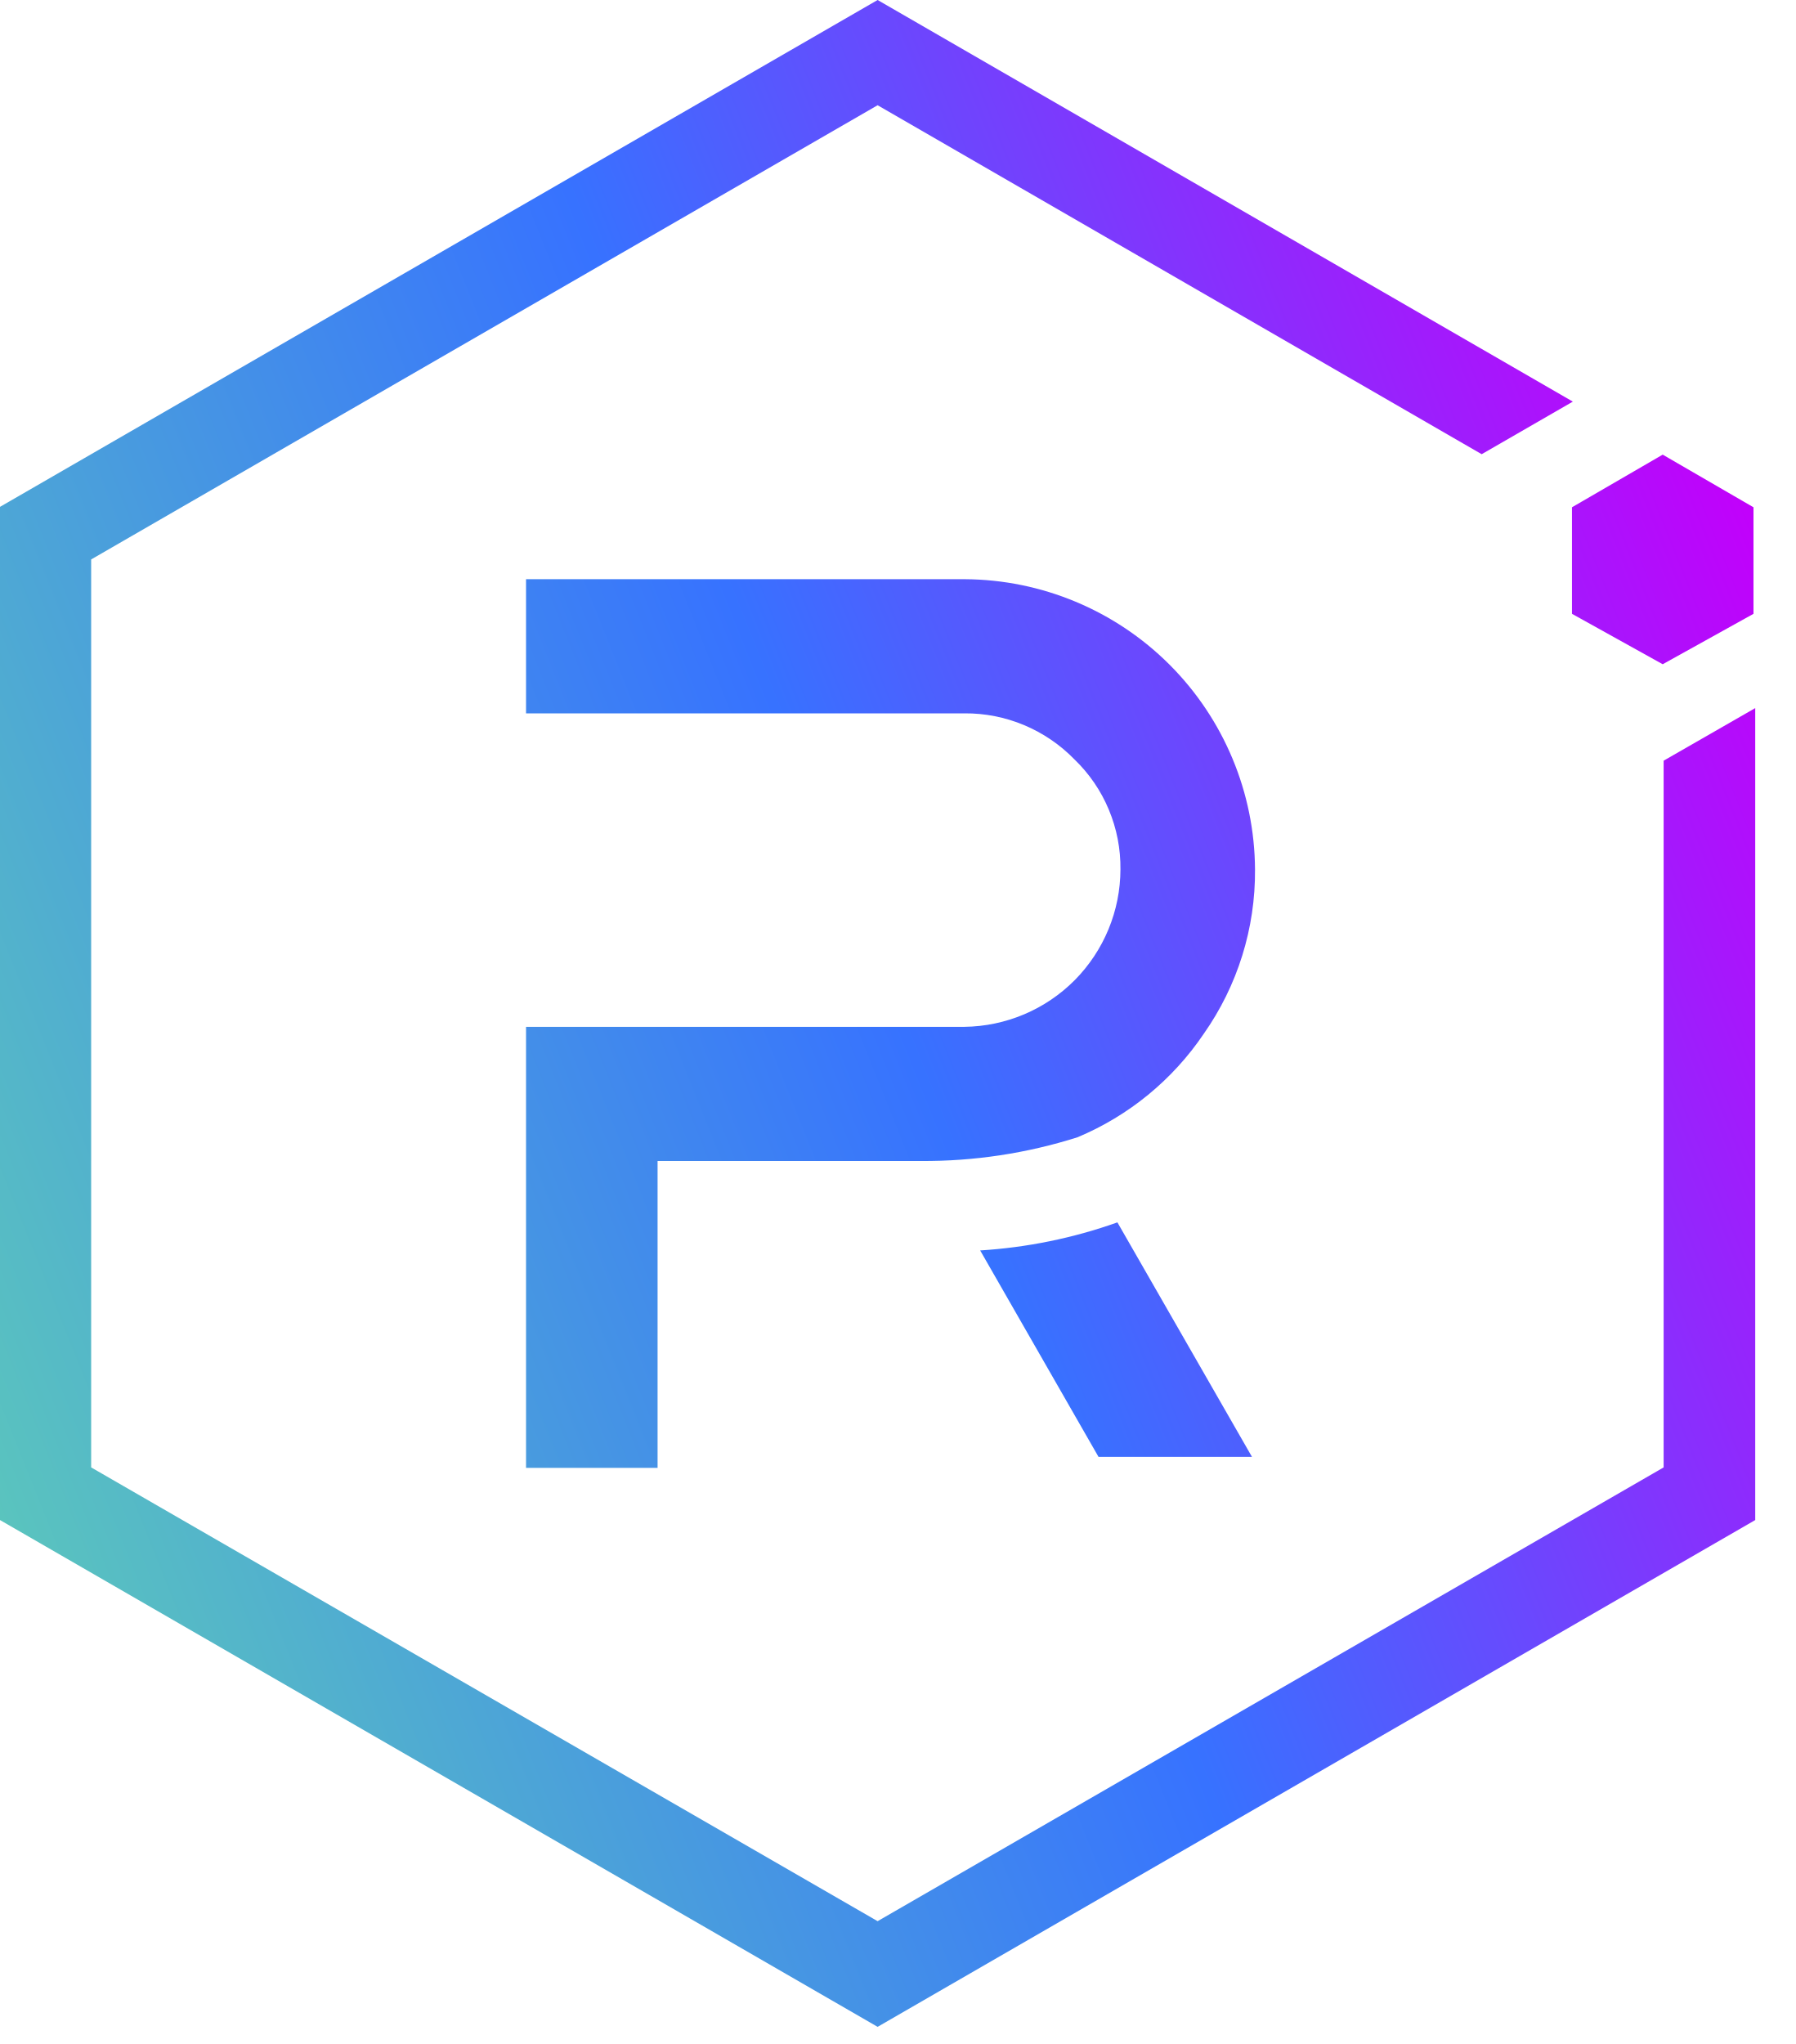
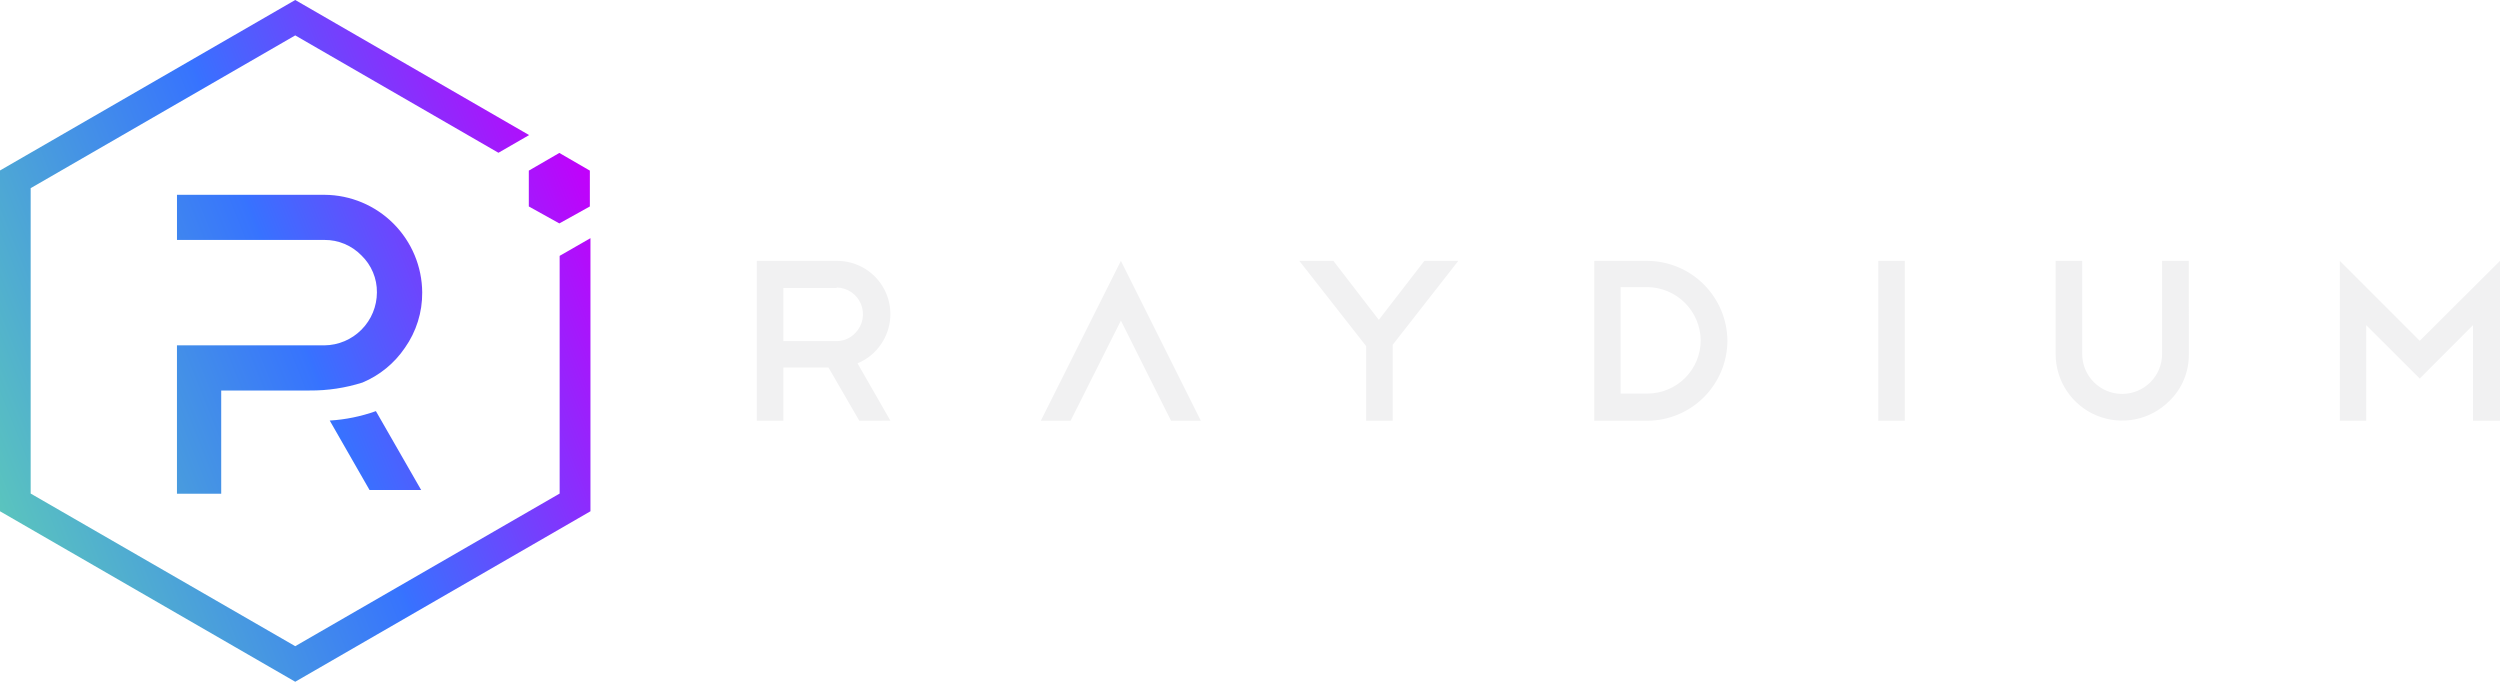
- <svg xmlns="http://www.w3.org/2000/svg" width="29" height="33" viewBox="0 0 29 33" fill="none">
-   <path d="M26.863 12.281V23.691L14.171 31.017L1.472 23.691V9.032L14.171 1.699L23.925 7.333L25.397 6.484L14.171 0L0 8.183V24.541L14.171 32.723L28.342 24.541V11.432L26.863 12.281Z" fill="url(#paint0_linear)" />
-   <path d="M10.618 23.698H8.494V16.578H15.572C16.242 16.57 16.882 16.299 17.354 15.824C17.825 15.348 18.091 14.706 18.092 14.036C18.096 13.705 18.032 13.377 17.904 13.071C17.777 12.766 17.588 12.49 17.349 12.26C17.118 12.023 16.842 11.835 16.537 11.707C16.231 11.579 15.903 11.514 15.572 11.517H8.494V9.351H15.579C16.82 9.358 18.008 9.854 18.885 10.731C19.762 11.608 20.258 12.796 20.265 14.036C20.273 14.986 19.983 15.914 19.437 16.691C18.935 17.434 18.226 18.015 17.399 18.361C16.579 18.621 15.724 18.75 14.865 18.744H10.618V23.698Z" fill="url(#paint1_linear)" />
-   <path d="M20.216 23.521H17.738L15.827 20.188C16.583 20.141 17.329 19.989 18.043 19.735L20.216 23.521Z" fill="url(#paint2_linear)" />
-   <path d="M25.383 9.91L26.848 10.724L28.314 9.91V8.19L26.848 7.34L25.383 8.19V9.91Z" fill="url(#paint3_linear)" />
-   <defs>
-     <linearGradient id="paint0_linear" x1="28.317" y1="8.192" x2="-1.733" y2="20.209" gradientUnits="userSpaceOnUse">
-       <stop stop-color="#C200FB" />
-       <stop offset="0.49" stop-color="#3772FF" />
-       <stop offset="1" stop-color="#5AC4BE" />
-     </linearGradient>
-     <linearGradient id="paint1_linear" x1="28.317" y1="8.192" x2="-1.733" y2="20.209" gradientUnits="userSpaceOnUse">
-       <stop stop-color="#C200FB" />
-       <stop offset="0.49" stop-color="#3772FF" />
-       <stop offset="1" stop-color="#5AC4BE" />
-     </linearGradient>
-     <linearGradient id="paint2_linear" x1="28.317" y1="8.192" x2="-1.733" y2="20.209" gradientUnits="userSpaceOnUse">
-       <stop stop-color="#C200FB" />
-       <stop offset="0.49" stop-color="#3772FF" />
-       <stop offset="1" stop-color="#5AC4BE" />
-     </linearGradient>
-     <linearGradient id="paint3_linear" x1="28.317" y1="8.192" x2="-1.733" y2="20.209" gradientUnits="userSpaceOnUse">
-       <stop stop-color="#C200FB" />
-       <stop offset="0.49" stop-color="#3772FF" />
-       <stop offset="1" stop-color="#5AC4BE" />
-     </linearGradient>
-   </defs>
+ <svg xmlns="http://www.w3.org/2000/svg" fill="none" height="33" viewBox="0 0 120 33" width="120">
+   <linearGradient id="a" gradientUnits="userSpaceOnUse" x1="28.317" x2="-1.733" y1="8.192" y2="20.209">
+     <stop offset="0" stop-color="#c200fb" />
+     <stop offset=".49" stop-color="#3772ff" />
+     <stop offset=".49" stop-color="#3773fe" />
+     <stop offset="1" stop-color="#5ac4be" />
+   </linearGradient>
+   <path clip-rule="evenodd" d="m41.246 20.195-1.479-2.555h-2.166v2.555h-1.274v-7.673h3.836c.468-.004.927.121 1.329.36.402.24.73.585.949.998.219.413.32.879.293 1.345-.027.467-.182.917-.448 1.302-.277.408-.669.726-1.125.913l1.579 2.753zm-1.083-6.371h-2.562v2.548h2.562c.168-0.0.333-.035.487-.102.153-.067.291-.165.405-.288.176-.179.296-.406.344-.653s.023-.502-.073-.735c-.096-.232-.258-.431-.466-.573-.208-.141-.453-.217-.705-.22zm13.64-1.302-3.844 7.673h1.43l2.414-4.806 2.407 4.806h1.43zm16.195 0h-1.628l-2.187 2.831-2.18-2.831h-1.635l3.207 4.091v3.582h1.274v-3.645zm6.526 0h2.555c1.015.007 1.987.414 2.705 1.132.718.718 1.125 1.689 1.132 2.705-.006 1.016-.412 1.988-1.13 2.707-.718.718-1.691 1.124-2.707 1.13h-2.555zm2.555 6.37c.677-.002 1.326-.272 1.805-.75s.749-1.128.75-1.805c-.007-.675-.279-1.321-.757-1.799s-1.123-.749-1.799-.757h-1.288v5.111zm12.352-6.37h-1.274v7.673h1.274zm13.633 4.466c.007.422-.073.841-.235 1.231-.162.39-.402.742-.707 1.034-.447.447-1.016.752-1.636.875-.621.123-1.263.059-1.847-.183s-1.082-.653-1.433-1.179-.536-1.145-.535-1.777v-4.466h1.274v4.466c0 .509.202.997.562 1.357.359.36.847.562 1.356.562s.997-.202 1.357-.562c.359-.36.561-.848.561-1.357v-4.466h1.282zm8.515 3.207v-4.587l2.569 2.562 2.556-2.562v4.587h1.295v-7.673l-3.851 3.837-3.836-3.837v7.673z" fill="#f1f1f2" fill-rule="evenodd" />
+   <g fill="url(#a)">
+     <path d="m26.863 12.281v11.41l-12.692 7.326-12.699-7.326v-14.659l12.699-7.333 9.754 5.634 1.472-.849-11.226-6.484-14.171 8.183v16.358l14.171 8.183 14.171-8.183v-13.109z" />
+     <path d="m10.618 23.698h-2.124v-7.121h7.078c.67-.007 1.31-.278 1.781-.754.472-.475.737-1.118.739-1.787.004-.331-.06-.66-.188-.965-.128-.306-.317-.582-.555-.811-.231-.237-.507-.425-.812-.553-.305-.128-.633-.193-.964-.19h-7.078v-2.166h7.085c1.24.007 2.428.504 3.305 1.381.877.877 1.373 2.065 1.381 3.305.008.95-.282 1.878-.828 2.654-.503.743-1.211 1.324-2.039 1.671-.819.26-1.675.389-2.534.382h-4.247z" />
+     <path d="m20.216 23.521h-2.478l-1.911-3.334c.756-.046 1.502-.199 2.216-.453z" />
+     <path d="m25.383 9.91 1.465.814 1.465-.814v-1.72l-1.465-.849-1.465.849z" />
+   </g>
</svg>
